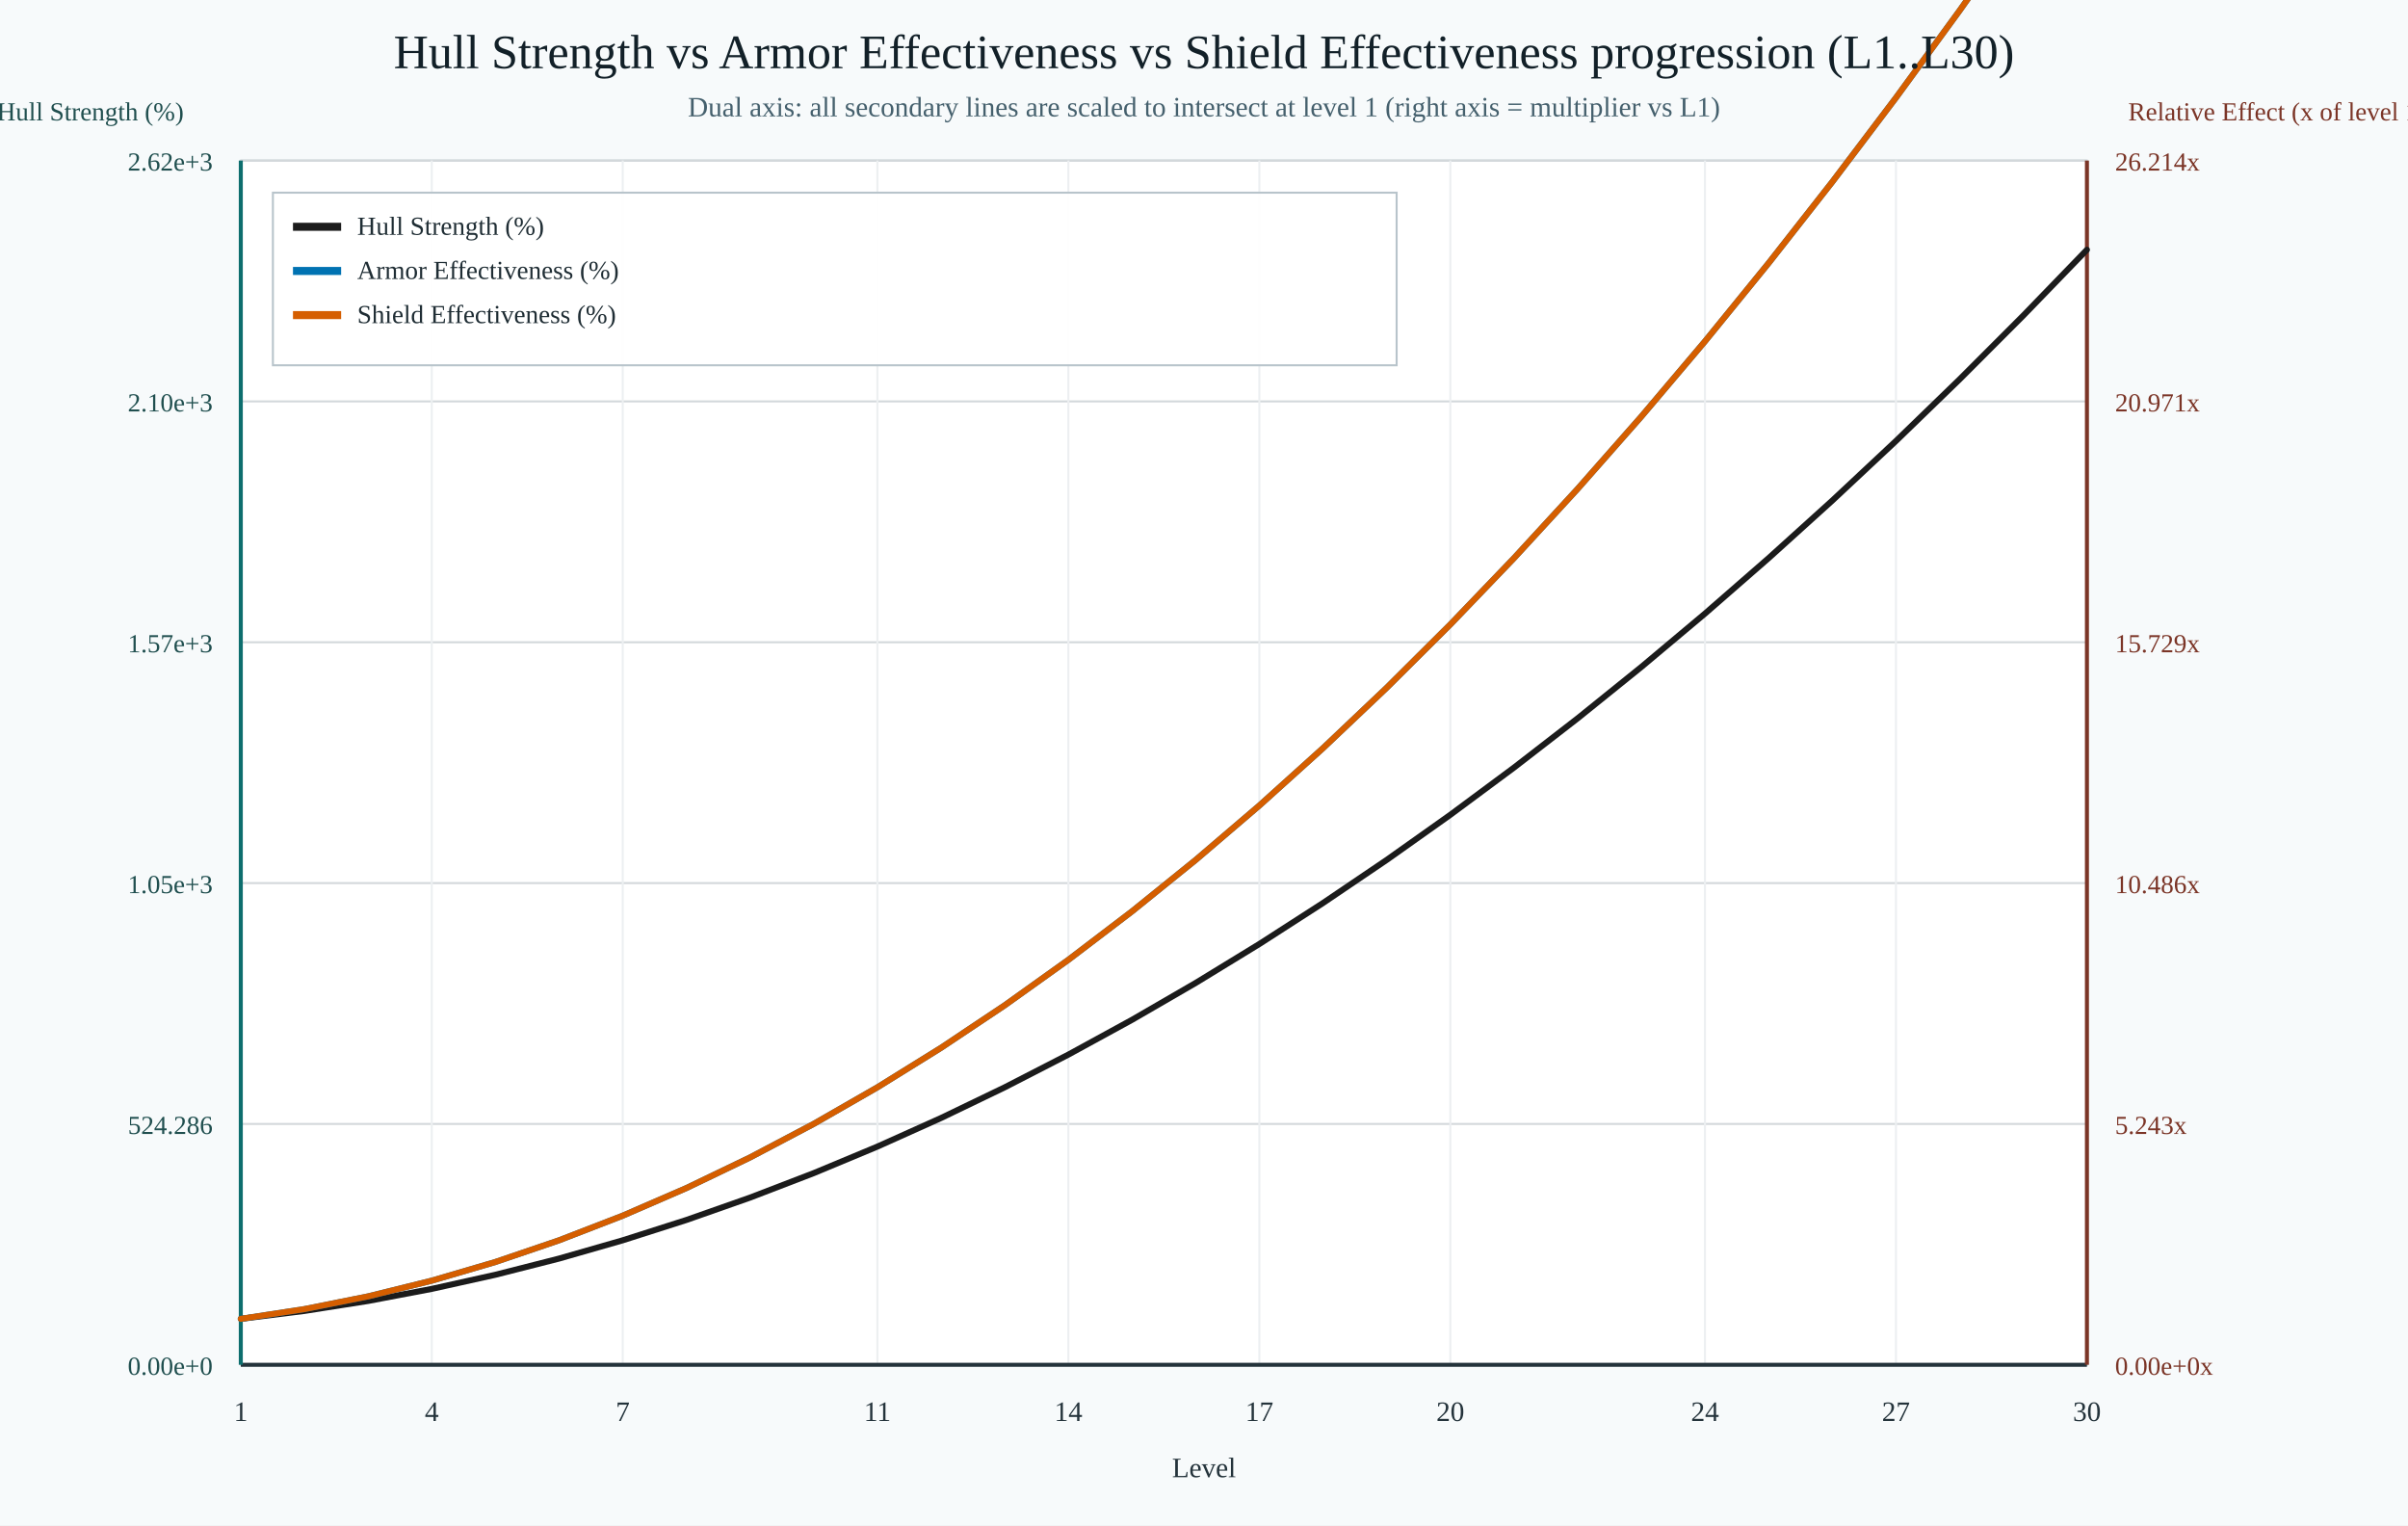
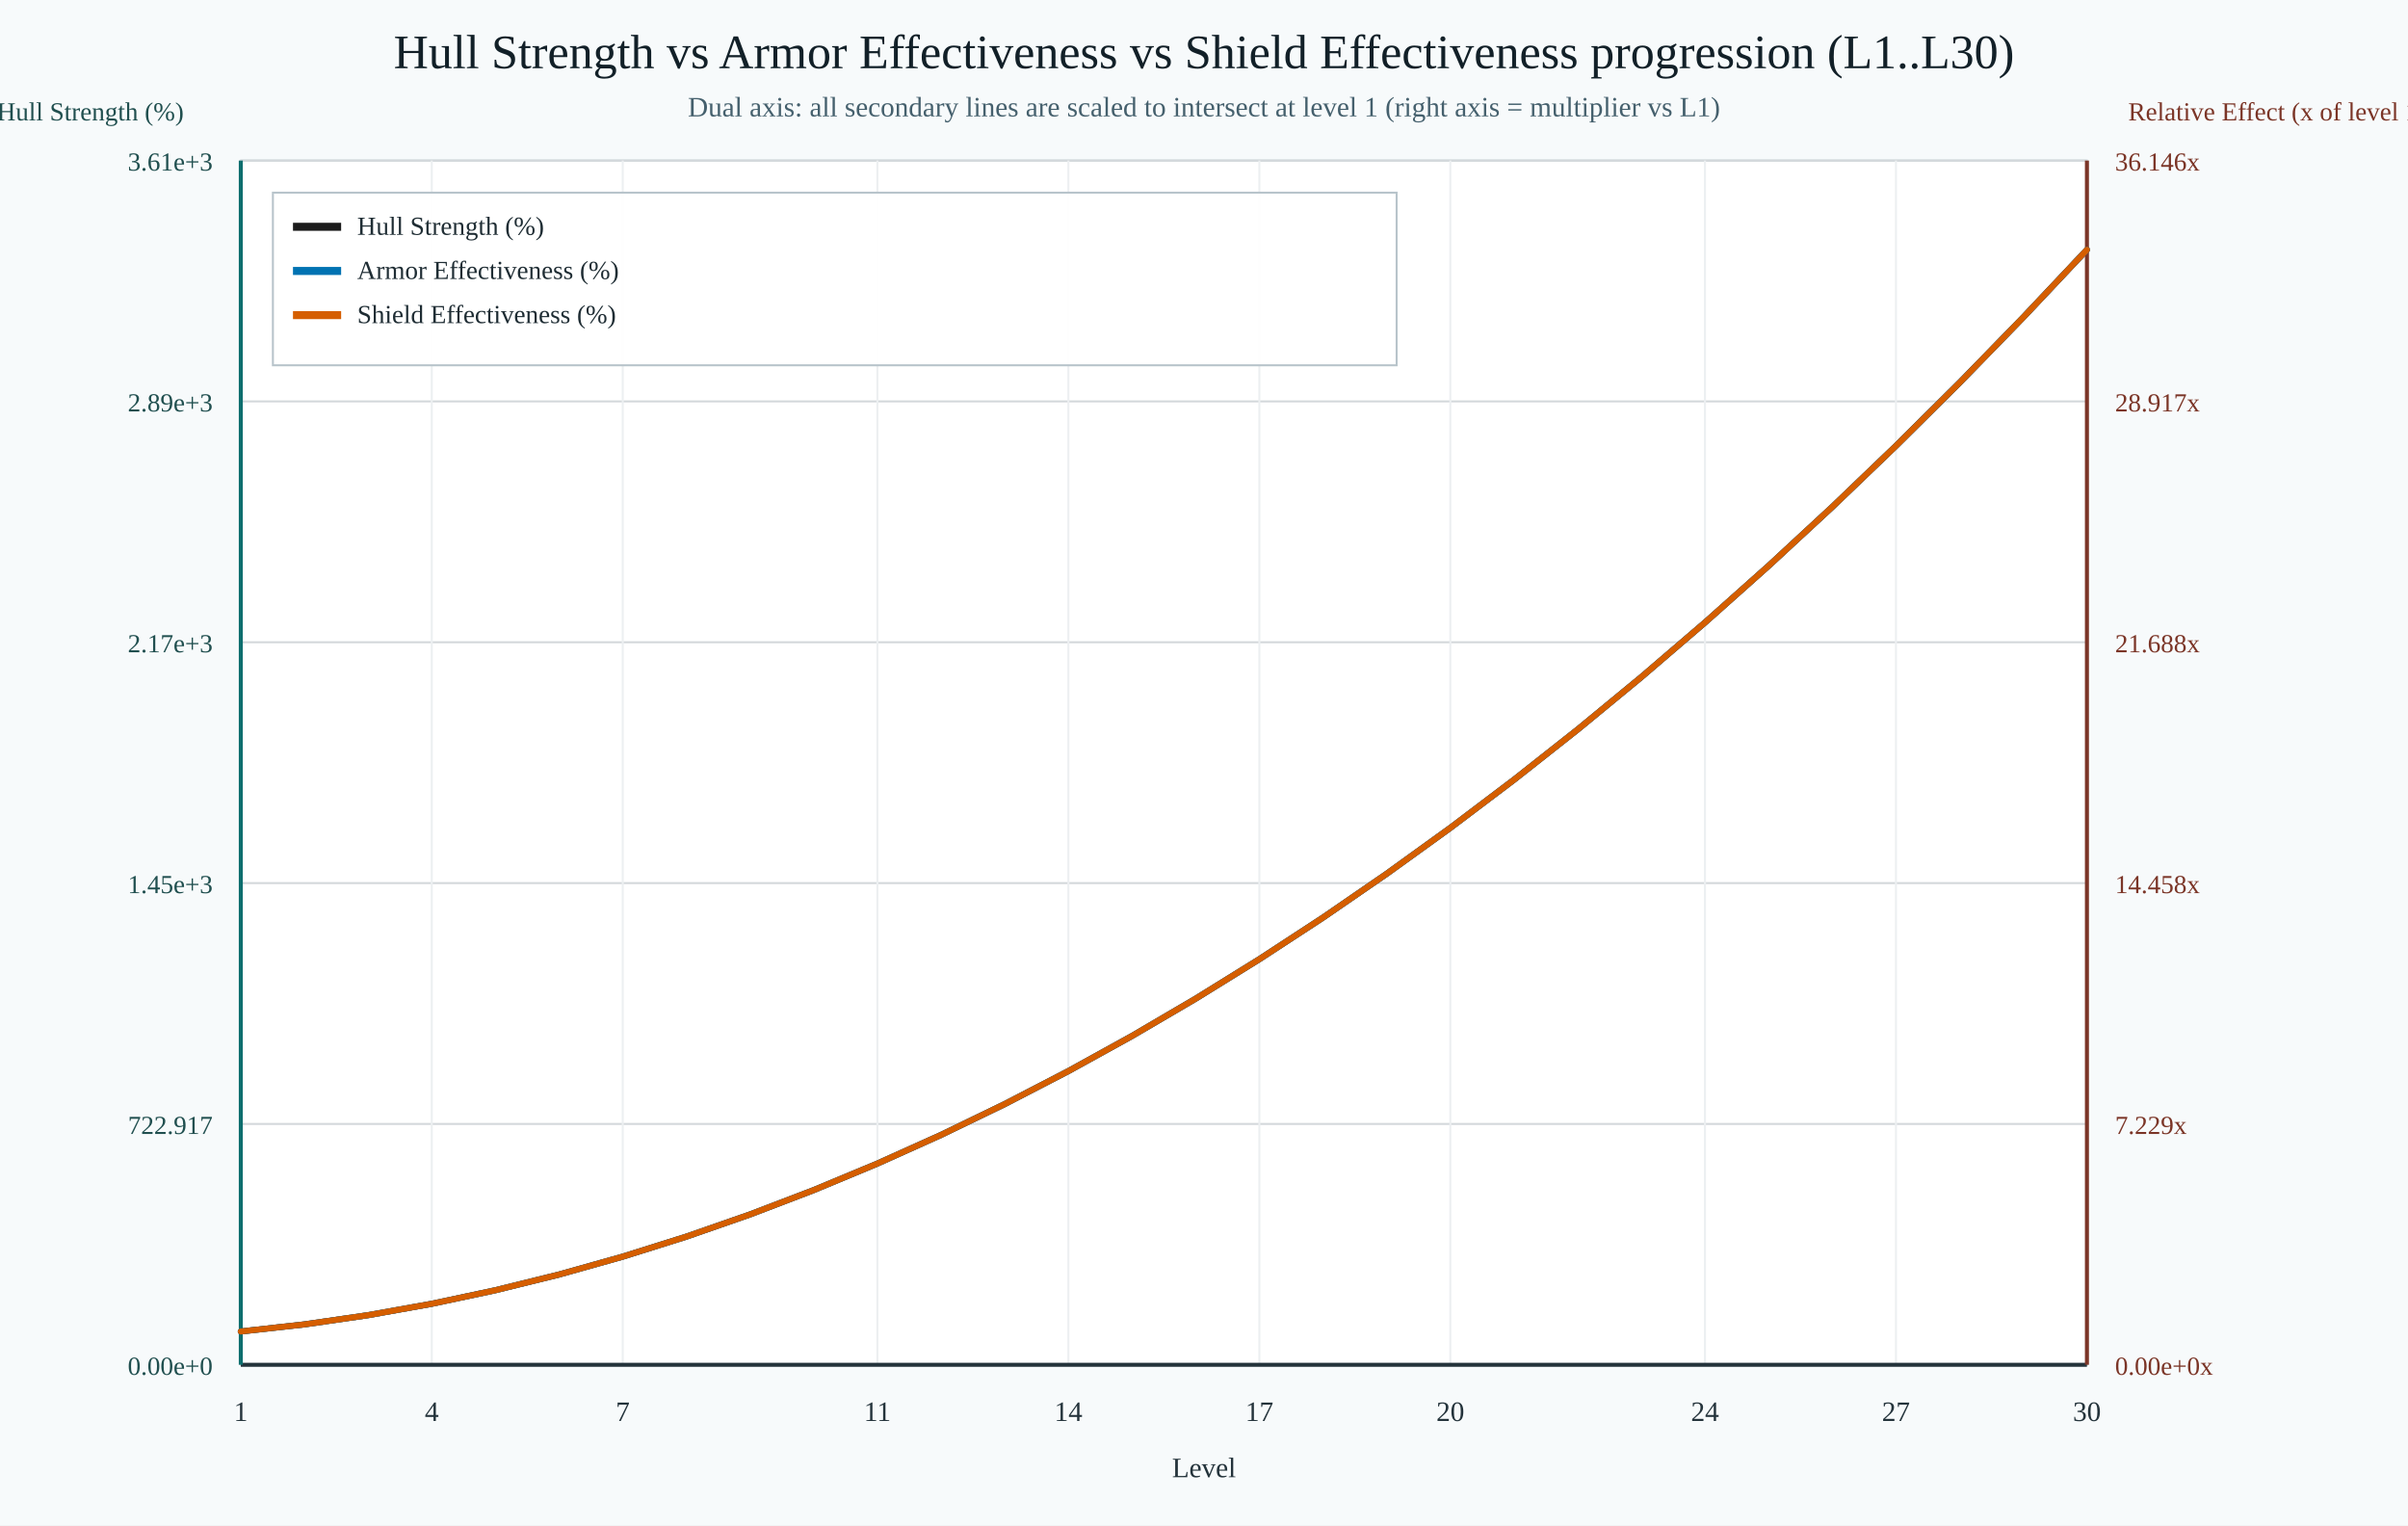
<svg xmlns="http://www.w3.org/2000/svg" width="1200" height="760" viewBox="0 0 1200 760">
  <rect x="0" y="0" width="1200" height="760" fill="#f7fafb" />
  <rect x="120" y="80" width="920" height="600" fill="#ffffff" stroke="#cad3d8" />
  <line x1="120" y1="680.00" x2="1040" y2="680.00" stroke="#d3d8db" stroke-width="1" />
  <line x1="120" y1="560.00" x2="1040" y2="560.00" stroke="#d3d8db" stroke-width="1" />
  <line x1="120" y1="440.00" x2="1040" y2="440.00" stroke="#d3d8db" stroke-width="1" />
  <line x1="120" y1="320.00" x2="1040" y2="320.00" stroke="#d3d8db" stroke-width="1" />
  <line x1="120" y1="200.00" x2="1040" y2="200.00" stroke="#d3d8db" stroke-width="1" />
  <line x1="120" y1="80.00" x2="1040" y2="80.00" stroke="#d3d8db" stroke-width="1" />
  <line x1="120.00" y1="80" x2="120.00" y2="680" stroke="#eceff1" stroke-width="1" />
  <line x1="215.17" y1="80" x2="215.17" y2="680" stroke="#eceff1" stroke-width="1" />
  <line x1="310.34" y1="80" x2="310.34" y2="680" stroke="#eceff1" stroke-width="1" />
  <line x1="437.24" y1="80" x2="437.24" y2="680" stroke="#eceff1" stroke-width="1" />
  <line x1="532.41" y1="80" x2="532.41" y2="680" stroke="#eceff1" stroke-width="1" />
  <line x1="627.59" y1="80" x2="627.59" y2="680" stroke="#eceff1" stroke-width="1" />
  <line x1="722.76" y1="80" x2="722.76" y2="680" stroke="#eceff1" stroke-width="1" />
  <line x1="849.66" y1="80" x2="849.66" y2="680" stroke="#eceff1" stroke-width="1" />
  <line x1="944.83" y1="80" x2="944.83" y2="680" stroke="#eceff1" stroke-width="1" />
  <line x1="1040.00" y1="80" x2="1040.00" y2="680" stroke="#eceff1" stroke-width="1" />
  <line x1="120" y1="680" x2="1040" y2="680" stroke="#24333b" stroke-width="2" />
  <line x1="120" y1="80" x2="120" y2="680" stroke="#0d6e6e" stroke-width="2" />
  <line x1="1040" y1="80" x2="1040" y2="680" stroke="#7b3527" stroke-width="2" />
-   <path d="M 120.00 657.11 L 151.72 653.16 L 183.45 648.19 L 215.17 642.18 L 246.90 635.14 L 278.62 627.07 L 310.34 617.97 L 342.07 607.84 L 373.79 596.69 L 405.52 584.50 L 437.24 571.28 L 468.97 557.03 L 500.69 541.75 L 532.41 525.45 L 564.14 508.11 L 595.86 489.74 L 627.59 470.34 L 659.31 449.92 L 691.03 428.46 L 722.76 405.97 L 754.48 382.45 L 786.21 357.90 L 817.93 332.33 L 849.66 305.72 L 881.38 278.08 L 913.10 249.41 L 944.83 219.72 L 976.55 188.99 L 1008.28 157.23 L 1040.00 124.44" fill="none" stroke="#1b1b1b" stroke-width="3" stroke-linejoin="round" stroke-linecap="round" />
-   <path d="M 120.00 657.11 L 151.72 652.25 L 183.45 645.91 L 215.17 638.08 L 246.90 628.77 L 278.62 617.97 L 310.34 605.70 L 342.07 591.94 L 373.79 576.69 L 405.52 559.96 L 437.24 541.75 L 468.97 522.06 L 500.69 500.89 L 532.41 478.23 L 564.14 454.08 L 595.86 428.46 L 627.59 401.35 L 659.31 372.76 L 691.03 342.68 L 722.76 311.12 L 754.48 278.08 L 786.21 243.56 L 817.93 207.55 L 849.66 170.06 L 881.38 131.08 L 913.10 90.63 L 944.83 48.69 L 976.55 5.26 L 1008.28 -39.64 L 1040.00 -86.03" fill="none" stroke="#0072B2" stroke-width="3" stroke-linejoin="round" stroke-linecap="round" />
-   <path d="M 120.00 657.11 L 151.72 652.25 L 183.45 645.91 L 215.17 638.08 L 246.90 628.77 L 278.62 617.97 L 310.34 605.70 L 342.07 591.94 L 373.79 576.69 L 405.52 559.96 L 437.24 541.75 L 468.97 522.06 L 500.69 500.89 L 532.41 478.23 L 564.14 454.08 L 595.86 428.46 L 627.59 401.35 L 659.31 372.76 L 691.03 342.68 L 722.76 311.12 L 754.48 278.08 L 786.21 243.56 L 817.93 207.55 L 849.66 170.06 L 881.38 131.08 L 913.10 90.63 L 944.83 48.69 L 976.55 5.26 L 1008.28 -39.64 L 1040.00 -86.03" fill="none" stroke="#D55E00" stroke-width="3" stroke-linejoin="round" stroke-linecap="round" />
+   <path d="M 120.00 663.40 L 151.72 659.87 L 183.45 655.27 L 215.17 649.60 L 246.90 642.84 L 278.62 635.02 L 310.34 626.11 L 342.07 616.13 L 373.79 605.08 L 405.52 592.95 L 437.24 579.74 L 468.97 565.46 L 500.69 550.10 L 532.41 533.67 L 564.14 516.16 L 595.86 497.57 L 627.59 477.91 L 659.31 457.18 L 691.03 435.36 L 722.76 412.48 L 754.48 388.51 L 786.21 363.48 L 817.93 337.36 L 849.66 310.17 L 881.38 281.91 L 913.10 252.57 L 944.83 222.15 L 976.55 190.66 L 1008.28 158.09 L 1040.00 124.44" fill="none" stroke="#1b1b1b" stroke-width="3" stroke-linejoin="round" stroke-linecap="round" />
+   <path d="M 120.00 663.40 L 151.72 659.87 L 183.45 655.27 L 215.17 649.60 L 246.90 642.84 L 278.62 635.02 L 310.34 626.11 L 342.07 616.13 L 373.79 605.08 L 405.52 592.95 L 437.24 579.74 L 468.97 565.46 L 500.69 550.10 L 532.41 533.67 L 564.14 516.16 L 595.86 497.57 L 627.59 477.91 L 659.31 457.18 L 691.03 435.36 L 722.76 412.48 L 754.48 388.51 L 786.21 363.48 L 817.93 337.36 L 849.66 310.17 L 881.38 281.91 L 913.10 252.57 L 944.83 222.15 L 976.55 190.66 L 1008.28 158.09 L 1040.00 124.44" fill="none" stroke="#0072B2" stroke-width="3" stroke-linejoin="round" stroke-linecap="round" />
+   <path d="M 120.00 663.40 L 151.72 659.87 L 183.45 655.27 L 215.17 649.60 L 246.90 642.84 L 278.62 635.02 L 310.34 626.11 L 342.07 616.13 L 373.79 605.08 L 405.52 592.95 L 437.24 579.74 L 468.97 565.46 L 500.69 550.10 L 532.41 533.67 L 564.14 516.16 L 595.86 497.57 L 627.59 477.91 L 659.31 457.18 L 691.03 435.36 L 722.76 412.48 L 754.48 388.51 L 786.21 363.48 L 817.93 337.36 L 849.66 310.17 L 881.38 281.91 L 913.10 252.57 L 944.83 222.15 L 976.55 190.66 L 1008.28 158.09 L 1040.00 124.44" fill="none" stroke="#D55E00" stroke-width="3" stroke-linejoin="round" stroke-linecap="round" />
  <g>
    <rect x="136" y="96" width="560" height="86" fill="#ffffff" fill-opacity="0.92" stroke="#b8c4cb" />
    <g>
      <line x1="146" y1="113" x2="170" y2="113" stroke="#1b1b1b" stroke-width="4" />
      <text x="178" y="117" font-size="13" fill="#1f2d34">Hull Strength (%)</text>
    </g>
    <g>
      <line x1="146" y1="135" x2="170" y2="135" stroke="#0072B2" stroke-width="4" />
      <text x="178" y="139" font-size="13" fill="#1f2d34">Armor Effectiveness (%)</text>
    </g>
    <g>
      <line x1="146" y1="157" x2="170" y2="157" stroke="#D55E00" stroke-width="4" />
      <text x="178" y="161" font-size="13" fill="#1f2d34">Shield Effectiveness (%)</text>
    </g>
  </g>
  <text x="120.00" y="708" font-size="14" text-anchor="middle" fill="#24333b">1</text>
  <text x="215.17" y="708" font-size="14" text-anchor="middle" fill="#24333b">4</text>
  <text x="310.34" y="708" font-size="14" text-anchor="middle" fill="#24333b">7</text>
  <text x="437.24" y="708" font-size="14" text-anchor="middle" fill="#24333b">11</text>
  <text x="532.41" y="708" font-size="14" text-anchor="middle" fill="#24333b">14</text>
  <text x="627.59" y="708" font-size="14" text-anchor="middle" fill="#24333b">17</text>
  <text x="722.76" y="708" font-size="14" text-anchor="middle" fill="#24333b">20</text>
  <text x="849.66" y="708" font-size="14" text-anchor="middle" fill="#24333b">24</text>
  <text x="944.83" y="708" font-size="14" text-anchor="middle" fill="#24333b">27</text>
  <text x="1040.00" y="708" font-size="14" text-anchor="middle" fill="#24333b">30</text>
  <text x="106" y="685.00" font-size="13" text-anchor="end" fill="#204f4f">0.00e+0</text>
-   <text x="106" y="565.00" font-size="13" text-anchor="end" fill="#204f4f">524.286</text>
-   <text x="106" y="445.00" font-size="13" text-anchor="end" fill="#204f4f">1.05e+3</text>
-   <text x="106" y="325.00" font-size="13" text-anchor="end" fill="#204f4f">1.57e+3</text>
-   <text x="106" y="205.00" font-size="13" text-anchor="end" fill="#204f4f">2.10e+3</text>
-   <text x="106" y="85.00" font-size="13" text-anchor="end" fill="#204f4f">2.62e+3</text>
+   <text x="106" y="565.00" font-size="13" text-anchor="end" fill="#204f4f">722.917</text>
+   <text x="106" y="445.00" font-size="13" text-anchor="end" fill="#204f4f">1.45e+3</text>
+   <text x="106" y="325.00" font-size="13" text-anchor="end" fill="#204f4f">2.17e+3</text>
+   <text x="106" y="205.00" font-size="13" text-anchor="end" fill="#204f4f">2.89e+3</text>
+   <text x="106" y="85.00" font-size="13" text-anchor="end" fill="#204f4f">3.61e+3</text>
  <text x="1054" y="685.00" font-size="13" text-anchor="start" fill="#7b3527">0.00e+0x</text>
-   <text x="1054" y="565.00" font-size="13" text-anchor="start" fill="#7b3527">5.243x</text>
-   <text x="1054" y="445.00" font-size="13" text-anchor="start" fill="#7b3527">10.486x</text>
-   <text x="1054" y="325.00" font-size="13" text-anchor="start" fill="#7b3527">15.729x</text>
-   <text x="1054" y="205.00" font-size="13" text-anchor="start" fill="#7b3527">20.971x</text>
-   <text x="1054" y="85.00" font-size="13" text-anchor="start" fill="#7b3527">26.214x</text>
+   <text x="1054" y="565.00" font-size="13" text-anchor="start" fill="#7b3527">7.229x</text>
+   <text x="1054" y="445.00" font-size="13" text-anchor="start" fill="#7b3527">14.458x</text>
+   <text x="1054" y="325.00" font-size="13" text-anchor="start" fill="#7b3527">21.688x</text>
+   <text x="1054" y="205.00" font-size="13" text-anchor="start" fill="#7b3527">28.917x</text>
+   <text x="1054" y="85.00" font-size="13" text-anchor="start" fill="#7b3527">36.146x</text>
  <text x="600" y="34" font-size="24" text-anchor="middle" fill="#122028">Hull Strength vs Armor Effectiveness vs Shield Effectiveness progression (L1..L30)</text>
  <text x="600" y="58" font-size="14" text-anchor="middle" fill="#45606d">Dual axis: all secondary lines are scaled to intersect at level 1 (right axis = multiplier vs L1)</text>
  <text x="600" y="736" font-size="14" text-anchor="middle" fill="#24333b">Level</text>
  <text x="45" y="60" font-size="13" text-anchor="middle" fill="#204f4f">Hull Strength (%)</text>
  <text x="1135" y="60" font-size="13" text-anchor="middle" fill="#7b3527">Relative Effect (x of level 1)</text>
</svg>
